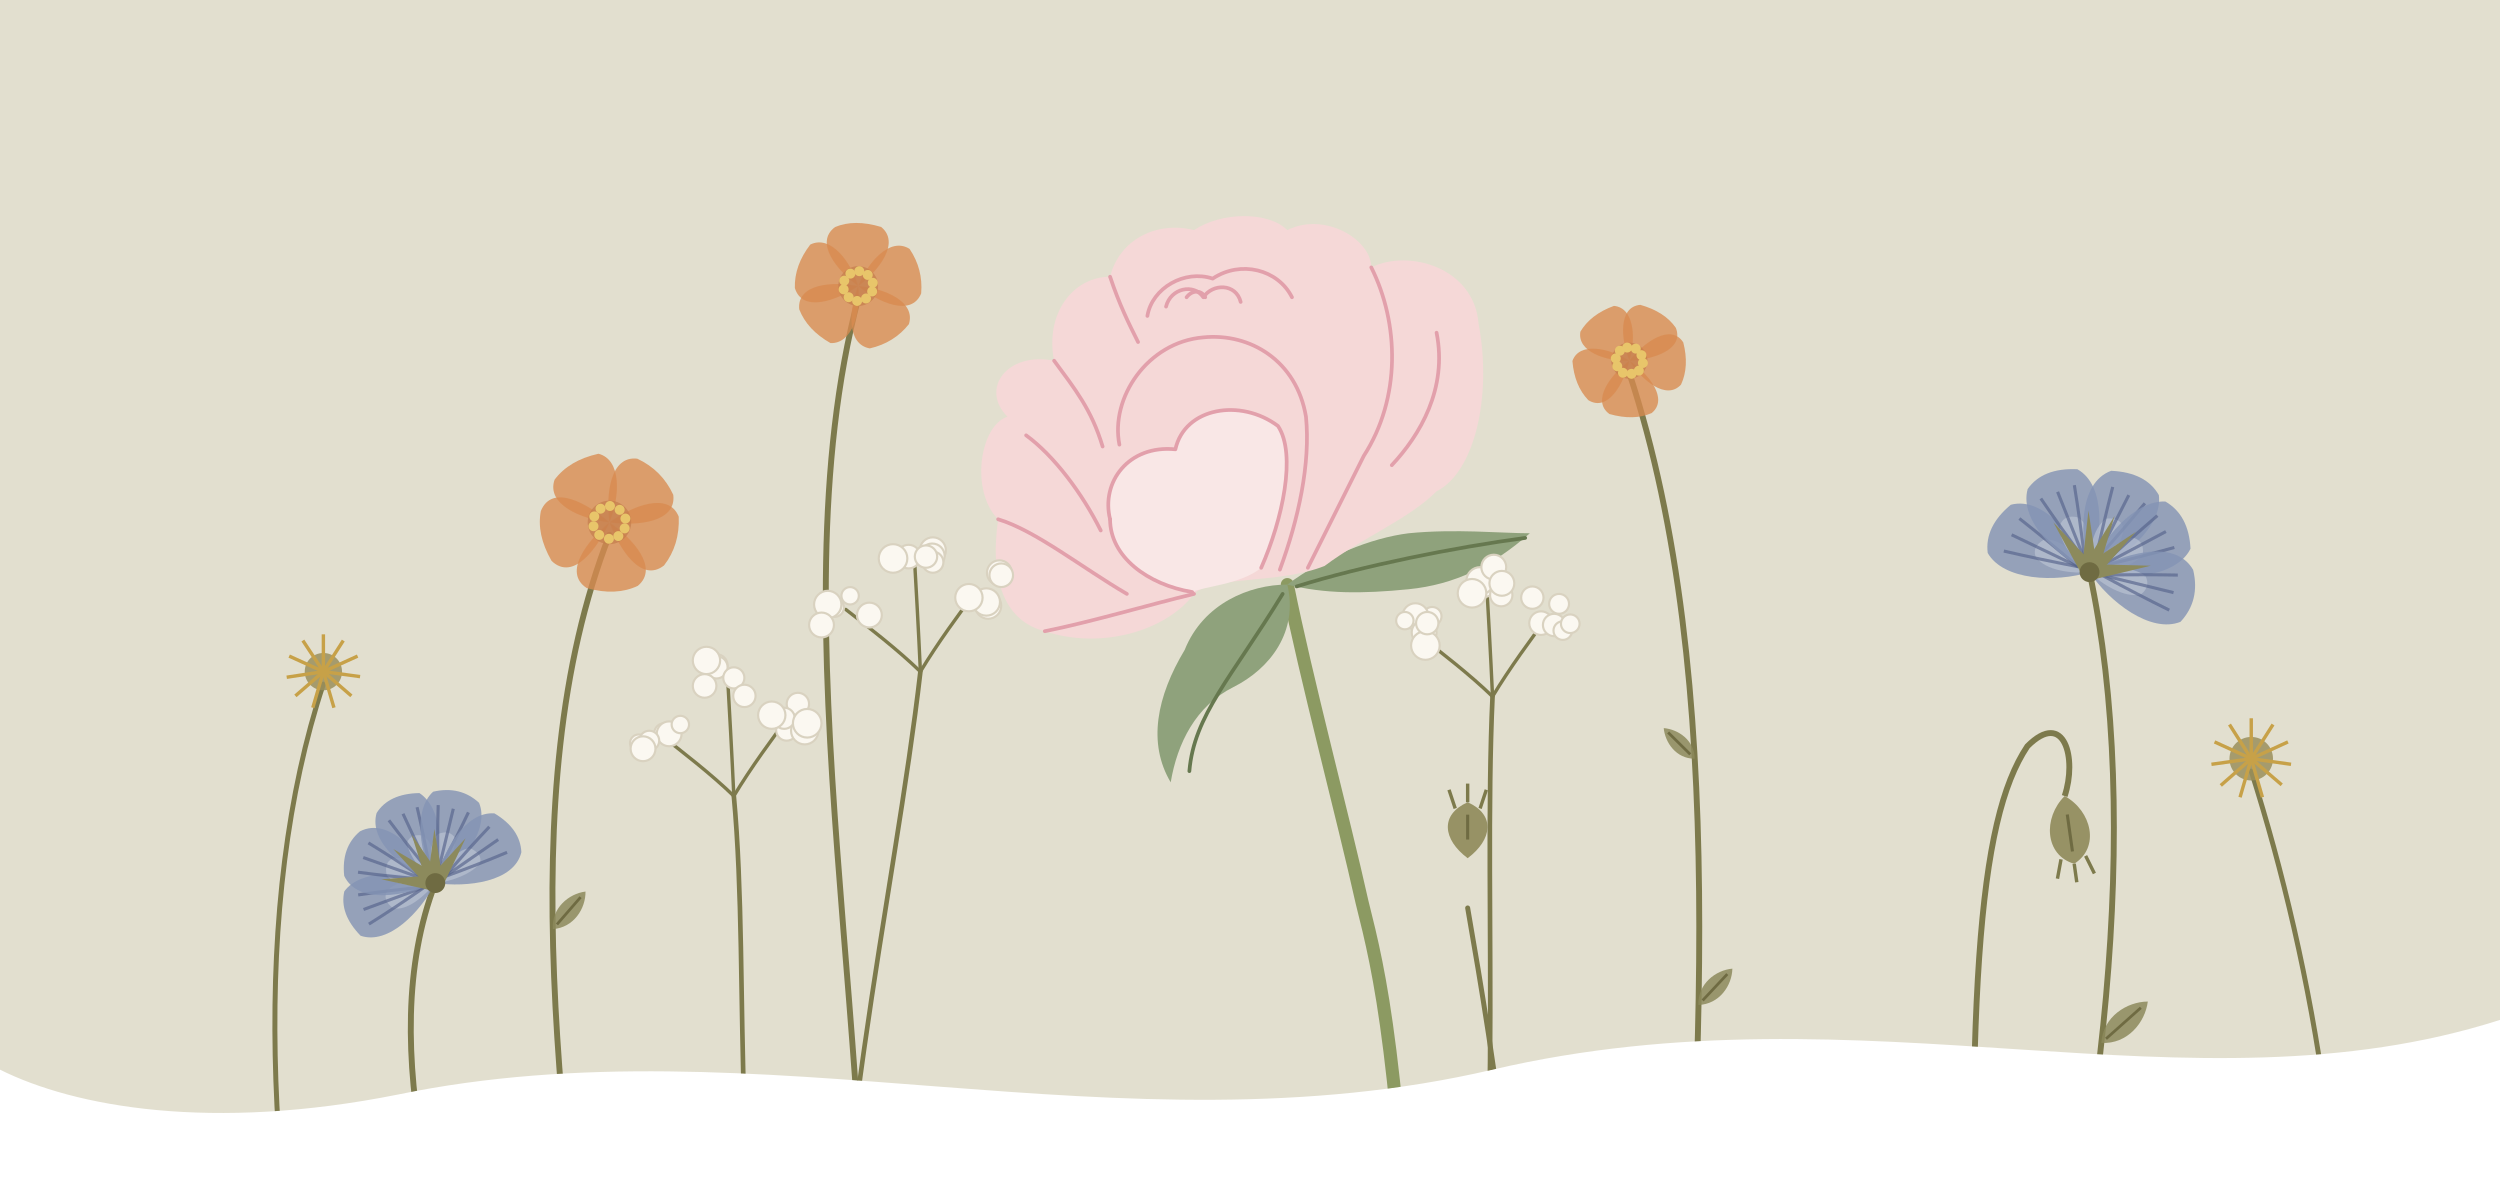
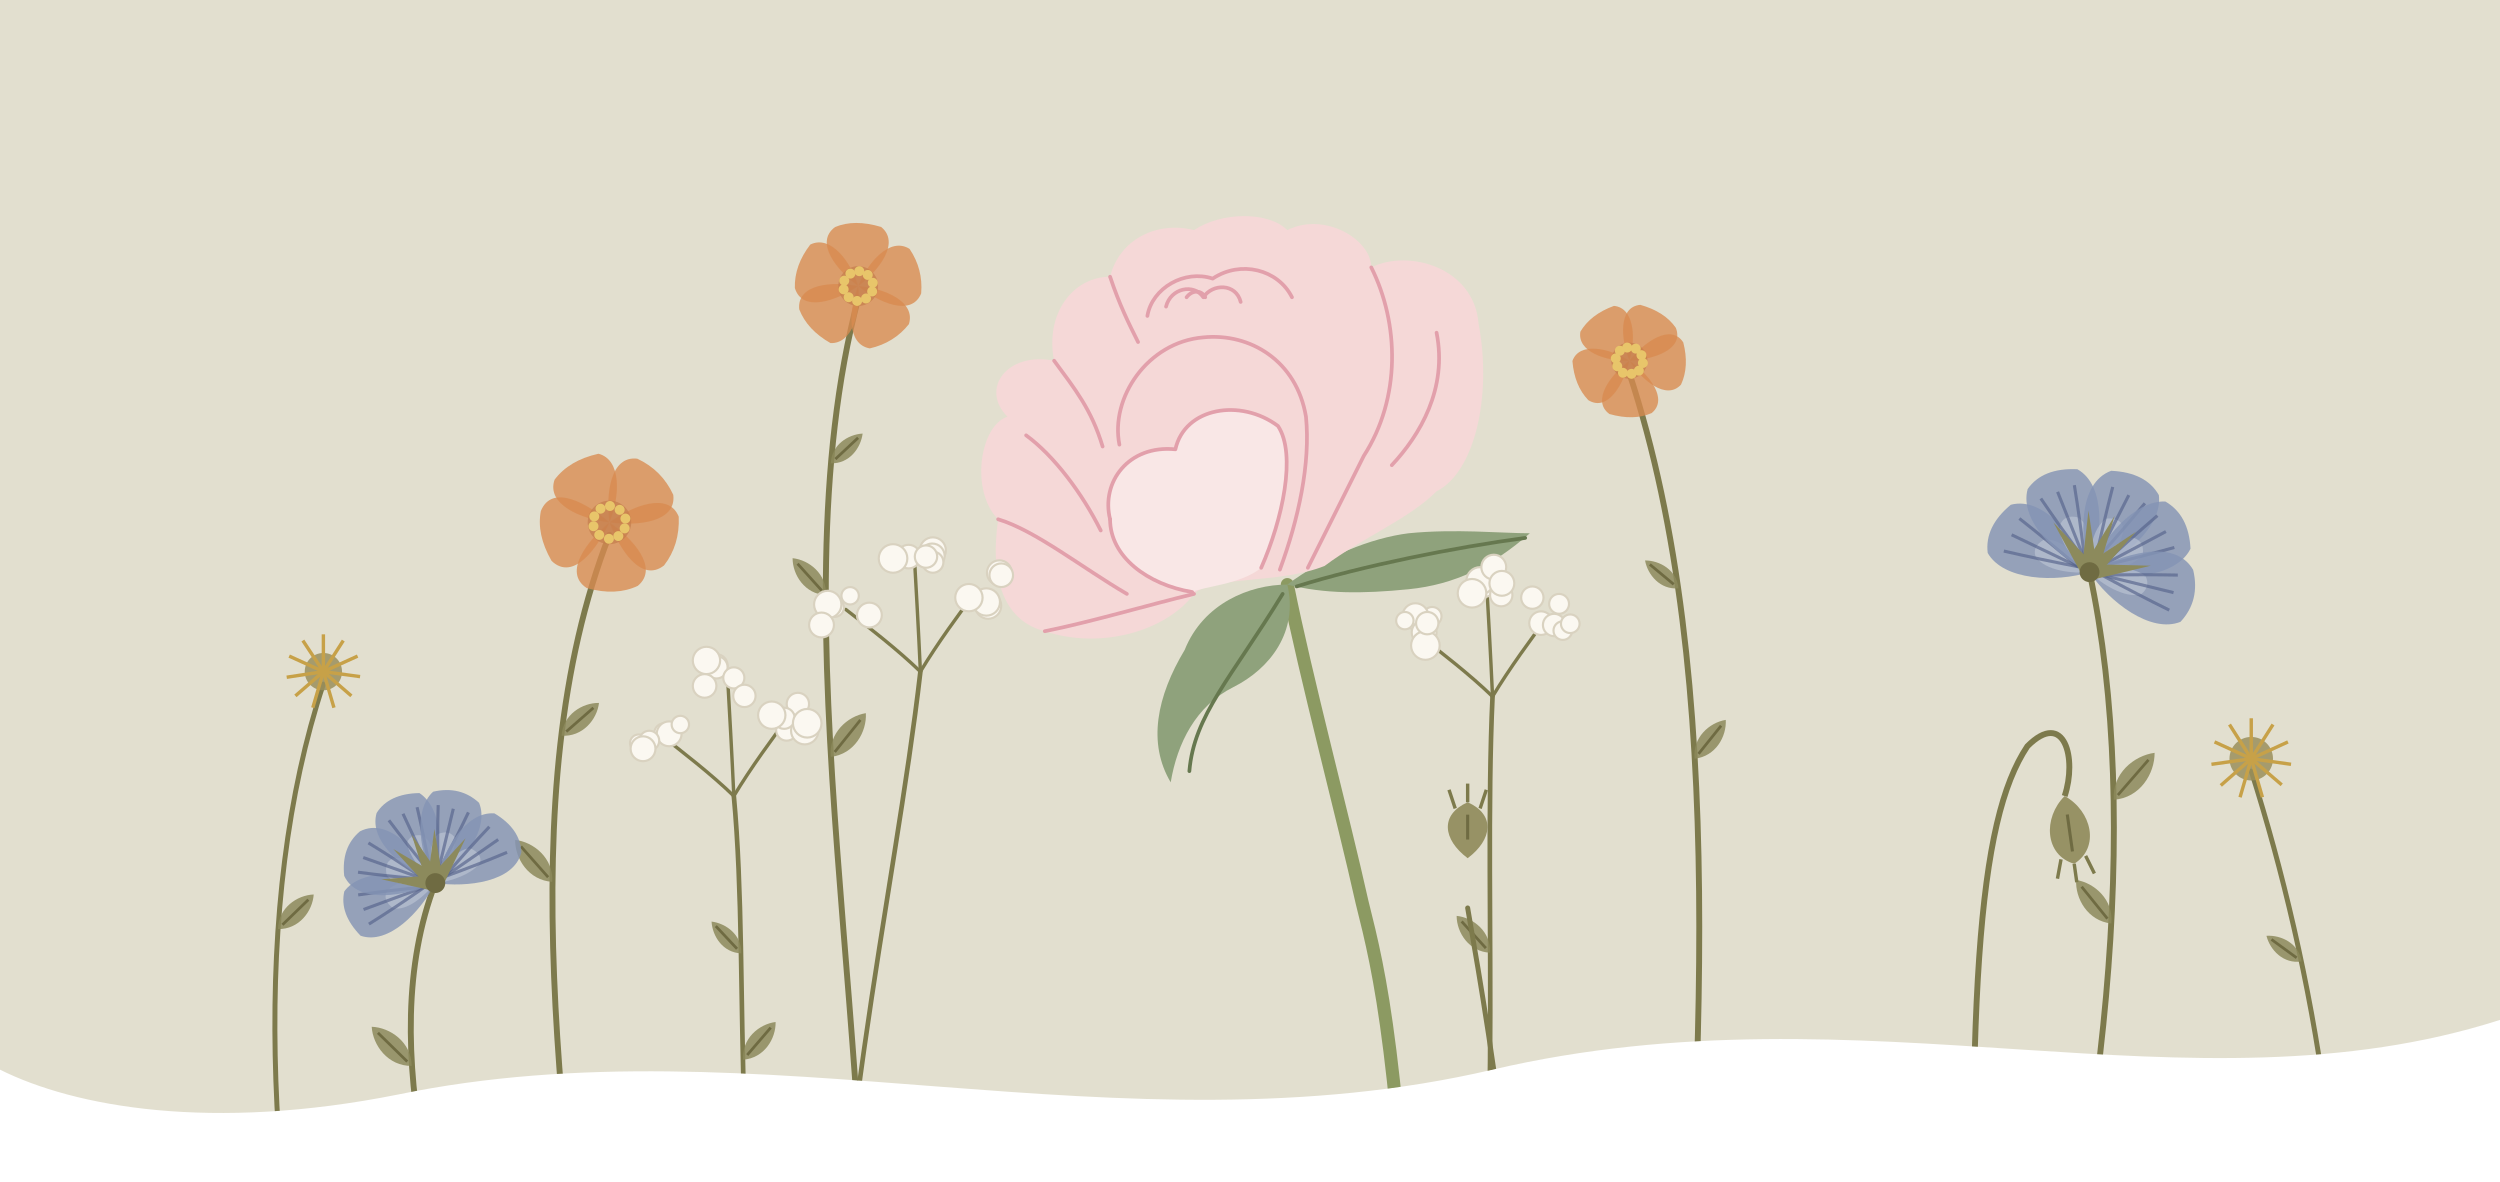
<svg xmlns="http://www.w3.org/2000/svg" viewBox="0 34 402 190" width="402" height="190">
  <defs>
    <clipPath id="yta">
      <path d="M0 30 H402 V198 C352 214 300 192 240 206 C180 220 122 198 64 210 C34 216 12 212 0 206 Z" />
    </clipPath>
  </defs>
  <path d="M0 30 H402 V198 C352 214 300 192 240 206 C180 220 122 198 64 210 C34 216 12 212 0 206 Z" fill="#e2dfcf" />
  <g clip-path="url(#yta)">
    <g transform="translate(0 34)">
      <path d="M96.7 236 C91.1 183.5 81.6 128 98 86" fill="none" stroke="#7d7a4c" stroke-width="0.95" stroke-linecap="round" />
-       <path transform="translate(90.6 180.5) rotate(-137.1)" d="M0 0 C2.7 -2.7 6.8 -2 9 0 C6.8 2 2.7 2.7 0 0Z" fill="#8c8a5c" fill-opacity=".85" />
-       <path transform="translate(90.6 180.5) rotate(-137.1)" d="M1 0 L7.6 0" stroke="#6f6b42" stroke-width=".45" />
-       <path transform="translate(88.9 149.4) rotate(-49)" d="M0 0 C2.4 -2.4 6 -1.8 8 0 C6 1.8 2.4 2.4 0 0Z" fill="#8c8a5c" fill-opacity=".85" />
-       <path transform="translate(88.9 149.4) rotate(-49)" d="M1 0 L6.8 0" stroke="#6f6b42" stroke-width=".45" />
+       <path transform="translate(88.8 141.8) rotate(-131.5)" d="M0 0 C2.7 -2.7 6.8 -2 9 0 C6.8 2 2.7 2.7 0 0Z" fill="#8c8a5c" fill-opacity=".85" />
+       <path transform="translate(88.8 141.8) rotate(-131.5)" d="M1 0 L7.6 0" stroke="#6f6b42" stroke-width=".45" />
+       <path transform="translate(90.3 118.3) rotate(-41.2)" d="M0 0 C2.4 -2.4 6 -1.8 8 0 C6 1.8 2.4 2.4 0 0Z" fill="#8c8a5c" fill-opacity=".85" />
+       <path transform="translate(90.3 118.3) rotate(-41.2)" d="M1 0 L6.8 0" stroke="#6f6b42" stroke-width=".45" />
      <path d="M138.8 236 C142.6 170.2 124.2 100.6 138 48" fill="none" stroke="#7d7a4c" stroke-width="0.95" stroke-linecap="round" />
+       <path transform="translate(133.6 121.7) rotate(-51.3)" d="M0 0 C2.7 -2.7 6.8 -2 9 0 C6.8 2 2.7 2.7 0 0Z" fill="#8c8a5c" fill-opacity=".85" />
+       <path transform="translate(133.6 121.7) rotate(-51.3)" d="M1 0 L7.6 0" stroke="#6f6b42" stroke-width=".45" />
+       <path transform="translate(132.8 95.7) rotate(-132)" d="M0 0 C2.4 -2.4 6 -1.8 8 0 C6 1.8 2.4 2.4 0 0Z" fill="#8c8a5c" fill-opacity=".85" />
+       <path transform="translate(132.8 95.7) rotate(-132)" d="M1 0 L6.8 0" stroke="#6f6b42" stroke-width=".45" />
+       <path transform="translate(133.6 74.5) rotate(-43.1)" d="M0 0 C2.1 -2.1 5.2 -1.5 7 0 C5.2 1.5 2.1 2.1 0 0Z" fill="#8c8a5c" fill-opacity=".85" />
+       <path transform="translate(133.6 74.5) rotate(-43.1)" d="M1 0 L6 0" stroke="#6f6b42" stroke-width=".45" />
      <path d="M269.5 236 C273.2 174.4 278.2 109.3 262 60" fill="none" stroke="#7d7a4c" stroke-width="0.95" stroke-linecap="round" />
-       <path transform="translate(273.1 161.6) rotate(-46.9)" d="M0 0 C2.4 -2.4 6 -1.8 8 0 C6 1.8 2.4 2.4 0 0Z" fill="#8c8a5c" fill-opacity=".85" />
-       <path transform="translate(273.1 161.6) rotate(-46.9)" d="M1 0 L6.8 0" stroke="#6f6b42" stroke-width=".45" />
-       <path transform="translate(272.5 122) rotate(-135.3)" d="M0 0 C2.1 -2.1 5.2 -1.5 7 0 C5.2 1.5 2.1 2.1 0 0Z" fill="#8c8a5c" fill-opacity=".85" />
-       <path transform="translate(272.5 122) rotate(-135.3)" d="M1 0 L6 0" stroke="#6f6b42" stroke-width=".45" />
+       <path transform="translate(272.5 122) rotate(-51.3)" d="M0 0 C2.4 -2.4 6 -1.8 8 0 C6 1.8 2.4 2.4 0 0Z" fill="#8c8a5c" fill-opacity=".85" />
+       <path transform="translate(272.5 122) rotate(-51.3)" d="M1 0 L6.8 0" stroke="#6f6b42" stroke-width=".45" />
+       <path transform="translate(269.9 94.6) rotate(-140.2)" d="M0 0 C2.1 -2.1 5.2 -1.5 7 0 C5.2 1.5 2.1 2.1 0 0Z" fill="#8c8a5c" fill-opacity=".85" />
+       <path transform="translate(269.9 94.6) rotate(-140.2)" d="M1 0 L6 0" stroke="#6f6b42" stroke-width=".45" />
      <path d="M324.8 236 C338.2 185.6 344.6 132.3 336 92" fill="none" stroke="#7d7a4c" stroke-width="0.95" stroke-linecap="round" />
-       <path transform="translate(337.9 167.7) rotate(-41.7)" d="M0 0 C3 -3 7.5 -2.2 10 0 C7.5 2.2 3 3 0 0Z" fill="#8c8a5c" fill-opacity=".85" />
-       <path transform="translate(337.9 167.7) rotate(-41.7)" d="M1 0 L8.5 0" stroke="#6f6b42" stroke-width=".45" />
-       <path transform="translate(334.8 190.3) rotate(-122.5)" d="M0 0 C2.7 -2.7 6.8 -2 9 0 C6.8 2 2.7 2.7 0 0Z" fill="#8c8a5c" fill-opacity=".85" />
-       <path transform="translate(334.8 190.3) rotate(-122.5)" d="M1 0 L7.6 0" stroke="#6f6b42" stroke-width=".45" />
+       <path transform="translate(339.9 128.6) rotate(-49)" d="M0 0 C3 -3 7.5 -2.2 10 0 C7.5 2.2 3 3 0 0Z" fill="#8c8a5c" fill-opacity=".85" />
+       <path transform="translate(339.9 128.6) rotate(-49)" d="M1 0 L8.5 0" stroke="#6f6b42" stroke-width=".45" />
+       <path transform="translate(339.5 148.5) rotate(-128.9)" d="M0 0 C2.7 -2.7 6.8 -2 9 0 C6.8 2 2.7 2.7 0 0Z" fill="#8c8a5c" fill-opacity=".85" />
+       <path transform="translate(339.5 148.5) rotate(-128.9)" d="M1 0 L7.6 0" stroke="#6f6b42" stroke-width=".45" />
      <path d="M82.9 236 C71 203.1 59.9 168.3 70 142" fill="none" stroke="#7d7a4c" stroke-width="0.95" stroke-linecap="round" />
-       <path transform="translate(68.2 186.5) rotate(-142.6)" d="M0 0 C2.7 -2.7 6.8 -2 9 0 C6.8 2 2.7 2.7 0 0Z" fill="#8c8a5c" fill-opacity=".85" />
-       <path transform="translate(68.2 186.5) rotate(-142.6)" d="M1 0 L7.6 0" stroke="#6f6b42" stroke-width=".45" />
+       <path transform="translate(66.2 171.4) rotate(-135.6)" d="M0 0 C2.7 -2.7 6.8 -2 9 0 C6.8 2 2.7 2.7 0 0Z" fill="#8c8a5c" fill-opacity=".85" />
+       <path transform="translate(66.2 171.4) rotate(-135.6)" d="M1 0 L7.6 0" stroke="#6f6b42" stroke-width=".45" />
      <path d="M134.5 236 C132.5 191.2 143.9 143.8 148 108" fill="none" stroke="#7d7a4c" stroke-width="0.75" stroke-linecap="round" />
      <path d="M148 108 C144.4 104.5 139.6 100.8 136 98" fill="none" stroke="#7d7a4c" stroke-width="0.55" stroke-linecap="round" />
      <path d="M148 108 C150.7 103.5 154.3 98.6 157 95" fill="none" stroke="#7d7a4c" stroke-width="0.55" stroke-linecap="round" />
      <path d="M148 108 C147.7 101.3 147.3 94.3 147 89" fill="none" stroke="#7d7a4c" stroke-width="0.55" stroke-linecap="round" />
      <path d="M127.5 236 C116.6 198.2 120.8 158.2 118 128" fill="none" stroke="#7d7a4c" stroke-width="0.75" stroke-linecap="round" />
+       <path transform="translate(119.5 170.4) rotate(-49.3)" d="M0 0 C2.4 -2.4 6 -1.8 8 0 C6 1.8 2.4 2.4 0 0Z" fill="#8c8a5c" fill-opacity=".85" />
+       <path transform="translate(119.5 170.4) rotate(-49.3)" d="M1 0 L6.8 0" stroke="#6f6b42" stroke-width=".45" />
+       <path transform="translate(119.2 153.3) rotate(-133.1)" d="M0 0 C2.1 -2.1 5.2 -1.5 7 0 C5.2 1.5 2.1 2.1 0 0Z" fill="#8c8a5c" fill-opacity=".85" />
+       <path transform="translate(119.2 153.3) rotate(-133.1)" d="M1 0 L6 0" stroke="#6f6b42" stroke-width=".45" />
      <path d="M118 128 C114.4 124.5 109.6 120.8 106 118" fill="none" stroke="#7d7a4c" stroke-width="0.55" stroke-linecap="round" />
      <path d="M118 128 C120.7 123.5 124.3 118.6 127 115" fill="none" stroke="#7d7a4c" stroke-width="0.55" stroke-linecap="round" />
      <path d="M118 128 C117.7 121.3 117.3 114.3 117 109" fill="none" stroke="#7d7a4c" stroke-width="0.55" stroke-linecap="round" />
      <path d="M234.7 236 C242.3 192.6 238.4 146.7 240 112" fill="none" stroke="#7d7a4c" stroke-width="0.75" stroke-linecap="round" />
+       <path transform="translate(239.6 153.2) rotate(-132.2)" d="M0 0 C2.4 -2.4 6 -1.8 8 0 C6 1.8 2.4 2.4 0 0Z" fill="#8c8a5c" fill-opacity=".85" />
+       <path transform="translate(239.6 153.2) rotate(-132.2)" d="M1 0 L6.8 0" stroke="#6f6b42" stroke-width=".45" />
      <path d="M240 112 C236.4 108.5 231.6 104.8 228 102" fill="none" stroke="#7d7a4c" stroke-width="0.55" stroke-linecap="round" />
      <path d="M240 112 C242.7 107.5 246.3 102.6 249 99" fill="none" stroke="#7d7a4c" stroke-width="0.55" stroke-linecap="round" />
      <path d="M240 112 C239.7 105.3 239.3 98.3 239 93" fill="none" stroke="#7d7a4c" stroke-width="0.55" stroke-linecap="round" />
      <path d="M318 236 C316 160 318 132 326 120 C332 114 334 122 332 128" fill="none" stroke="#7d7a4c" stroke-width=".95" />
      <path d="M375.4 236 C379.4 196.8 372 155.4 362 124" fill="none" stroke="#7d7a4c" stroke-width="0.8" stroke-linecap="round" />
-       <path transform="translate(373.9 177.1) rotate(-139.7)" d="M0 0 C2.1 -2.1 5.2 -1.5 7 0 C5.2 1.5 2.1 2.1 0 0Z" fill="#8c8a5c" fill-opacity=".85" />
-       <path transform="translate(373.9 177.1) rotate(-139.7)" d="M1 0 L6 0" stroke="#6f6b42" stroke-width=".45" />
+       <path transform="translate(370.1 154.6) rotate(-143.9)" d="M0 0 C2.1 -2.1 5.2 -1.5 7 0 C5.2 1.5 2.1 2.1 0 0Z" fill="#8c8a5c" fill-opacity=".85" />
+       <path transform="translate(370.1 154.6) rotate(-143.9)" d="M1 0 L6 0" stroke="#6f6b42" stroke-width=".45" />
      <path d="M53 236 C42.7 191.9 40.3 145.3 52 110" fill="none" stroke="#7d7a4c" stroke-width="0.8" stroke-linecap="round" />
+       <path transform="translate(44.7 149.4) rotate(-44.1)" d="M0 0 C2.4 -2.4 6 -1.8 8 0 C6 1.8 2.4 2.4 0 0Z" fill="#8c8a5c" fill-opacity=".85" />
+       <path transform="translate(44.7 149.4) rotate(-44.1)" d="M1 0 L6.8 0" stroke="#6f6b42" stroke-width=".45" />
      <path d="M244.1 236 C245.7 204.5 240.4 171.2 236 146" fill="none" stroke="#7d7a4c" stroke-width="0.8" stroke-linecap="round" />
      <g transform="translate(156 34) scale(0.15)">
        <path d="M340 400 C360 500 400 650 420 740 C440 820 460 900 480 1300" fill="none" stroke="#8c9a62" stroke-width="14" stroke-linecap="round" />
        <path d="M340 400 C300 400 250 420 230 470 C200 520 190 570 215 612 C222 570 242 530 282 510 C322 490 352 450 340 400Z" fill="#8fa27c" />
        <path d="M340 400 C380 370 430 350 470 345 C520 340 570 345 600 345 C560 380 520 400 470 405 C420 410 380 410 340 400Z" fill="#8fa27c" />
        <path d="M350 402 C420 380 520 360 595 350" fill="none" stroke="#66784f" stroke-width="4" stroke-linecap="round" />
        <path d="M235 600 C240 540 280 500 335 410" fill="none" stroke="#66784f" stroke-width="4" stroke-linecap="round" />
        <path d="M30 330 C0 300 10 230 40 220 C10 190 40 150 90 160 C80 110 110 70 150 70 C160 30 200 10 240 20 C270 0 320 0 340 20 C380 0 430 30 430 60 C470 40 540 60 545 120 C560 200 540 280 500 300 C470 330 420 350 380 380 C330 400 260 390 240 410 C210 450 140 470 80 450 C40 440 20 400 30 330Z" fill="#f5d8d7" />
        <path d="M150 330 C140 290 170 250 220 255 C230 210 290 200 330 230 C350 260 335 330 312 382 C290 400 250 402 238 408 C190 400 150 370 150 330Z" fill="#f9e7e6" />
        <path d="M150 330 C140 290 170 250 220 255 C230 210 290 200 330 230 C350 260 335 330 312 382" fill="none" stroke="#e2a0ab" stroke-width="4" stroke-linecap="round" stroke-linejoin="round" />
        <path d="M150 330 C150 370 190 400 238 408" fill="none" stroke="#e2a0ab" stroke-width="4" stroke-linecap="round" stroke-linejoin="round" />
        <path d="M160 250 C150 200 190 140 250 135 C300 130 350 160 360 220 C365 270 352 330 332 384" fill="none" stroke="#e2a0ab" stroke-width="4" stroke-linecap="round" stroke-linejoin="round" />
        <path d="M190 112 C195 82 230 62 260 72 C290 52 330 62 345 92" fill="none" stroke="#e2a0ab" stroke-width="4" stroke-linecap="round" stroke-linejoin="round" />
        <path d="M210 102 C215 82 240 77 250 92 C260 77 285 77 290 97" fill="none" stroke="#e2a0ab" stroke-width="4" stroke-linecap="round" stroke-linejoin="round" />
        <path d="M232 92 C238 84 248 84 252 92" fill="none" stroke="#e2a0ab" stroke-width="4" stroke-linecap="round" stroke-linejoin="round" />
        <path d="M30 330 C70 342 120 382 168 410" fill="none" stroke="#e2a0ab" stroke-width="4" stroke-linecap="round" stroke-linejoin="round" />
        <path d="M60 240 C90 262 120 302 140 342" fill="none" stroke="#e2a0ab" stroke-width="4" stroke-linecap="round" stroke-linejoin="round" />
        <path d="M90 160 C112 190 130 212 142 252" fill="none" stroke="#e2a0ab" stroke-width="4" stroke-linecap="round" stroke-linejoin="round" />
        <path d="M150 70 C160 100 170 120 180 140" fill="none" stroke="#e2a0ab" stroke-width="4" stroke-linecap="round" stroke-linejoin="round" />
        <path d="M430 60 C460 120 462 200 422 262 C402 302 382 342 362 382" fill="none" stroke="#e2a0ab" stroke-width="4" stroke-linecap="round" stroke-linejoin="round" />
        <path d="M500 130 C512 190 482 240 452 272" fill="none" stroke="#e2a0ab" stroke-width="4" stroke-linecap="round" stroke-linejoin="round" />
        <path d="M80 450 C130 440 190 422 240 410" fill="none" stroke="#e2a0ab" stroke-width="4" stroke-linecap="round" stroke-linejoin="round" />
      </g>
      <g transform="translate(98 84) rotate(39.2)">
        <path transform="rotate(5.9)" d="M0 0 C-3.7 -2.8 -7.5 -7.7 -4.1 -10.4 Q0 -11.9 4.1 -10.4 C7.6 -7.7 3.7 -2.8 0 0Z" fill="#d98a50" fill-opacity=".78" />
        <path transform="rotate(67.6)" d="M0 0 C-3.7 -2.8 -7.5 -7.7 -4.1 -10.4 Q0.2 -11.9 4.1 -10.4 C7.9 -7.7 3.7 -2.8 0 0Z" fill="#d98a50" fill-opacity=".78" />
        <path transform="rotate(138.3)" d="M0 0 C-3.7 -2.8 -7.7 -7.7 -4.1 -10.4 Q-0.5 -11.9 4.1 -10.4 C7.9 -7.7 3.7 -2.8 0 0Z" fill="#d98a50" fill-opacity=".78" />
        <path transform="rotate(218.7)" d="M0 0 C-3.7 -2.8 -8.1 -7.7 -4.1 -10.4 Q0.6 -11.9 4.1 -10.4 C8.1 -7.7 3.7 -2.8 0 0Z" fill="#d98a50" fill-opacity=".78" />
        <path transform="rotate(290.2)" d="M0 0 C-3.7 -2.8 -7.3 -7.7 -4.1 -10.4 Q-0.5 -11.9 4.1 -10.4 C6.8 -7.7 3.7 -2.8 0 0Z" fill="#d98a50" fill-opacity=".78" />
        <circle r="3.5" fill="#c47d4c" opacity=".7" />
        <circle cx="0" cy="-2.6" r=".8" fill="#e8c56a" />
        <circle cx="1.6" cy="-2.1" r=".8" fill="#e8c56a" />
        <circle cx="2.5" cy="-0.8" r=".8" fill="#e8c56a" />
        <circle cx="2.5" cy="0.8" r=".8" fill="#e8c56a" />
        <circle cx="1.6" cy="2.1" r=".8" fill="#e8c56a" />
        <circle cx="0" cy="2.6" r=".8" fill="#e8c56a" />
        <circle cx="-1.6" cy="2.1" r=".8" fill="#e8c56a" />
        <circle cx="-2.5" cy="0.8" r=".8" fill="#e8c56a" />
        <circle cx="-2.5" cy="-0.8" r=".8" fill="#e8c56a" />
        <circle cx="-1.6" cy="-2.1" r=".8" fill="#e8c56a" />
      </g>
      <g transform="translate(138 46) rotate(4.2)">
        <path transform="rotate(-4.3)" d="M0 0 C-3.4 -2.5 -7.1 -7 -3.7 -9.5 Q-0.6 -10.8 3.7 -9.5 C6.8 -7 3.4 -2.5 0 0Z" fill="#d98a50" fill-opacity=".78" />
        <path transform="rotate(71.2)" d="M0 0 C-3.4 -2.5 -6.4 -7 -3.7 -9.5 Q0 -10.8 3.7 -9.5 C7 -7 3.4 -2.5 0 0Z" fill="#d98a50" fill-opacity=".78" />
        <path transform="rotate(144)" d="M0 0 C-3.4 -2.5 -6.6 -7 -3.7 -9.5 Q-0.1 -10.8 3.7 -9.5 C6.5 -7 3.4 -2.5 0 0Z" fill="#d98a50" fill-opacity=".78" />
        <path transform="rotate(223)" d="M0 0 C-3.4 -2.5 -6.2 -7 -3.7 -9.5 Q0.4 -10.8 3.7 -9.5 C7 -7 3.4 -2.5 0 0Z" fill="#d98a50" fill-opacity=".78" />
        <path transform="rotate(285.4)" d="M0 0 C-3.4 -2.5 -7.1 -7 -3.7 -9.5 Q-0.3 -10.8 3.7 -9.5 C6.3 -7 3.4 -2.5 0 0Z" fill="#d98a50" fill-opacity=".78" />
        <circle r="3.2" fill="#c47d4c" opacity=".7" />
        <circle cx="0" cy="-2.4" r=".8" fill="#e8c56a" />
        <circle cx="1.4" cy="-1.9" r=".8" fill="#e8c56a" />
        <circle cx="2.3" cy="-0.7" r=".8" fill="#e8c56a" />
        <circle cx="2.3" cy="0.7" r=".8" fill="#e8c56a" />
        <circle cx="1.4" cy="1.9" r=".8" fill="#e8c56a" />
        <circle cx="0" cy="2.4" r=".8" fill="#e8c56a" />
        <circle cx="-1.4" cy="1.9" r=".8" fill="#e8c56a" />
        <circle cx="-2.3" cy="0.7" r=".8" fill="#e8c56a" />
        <circle cx="-2.3" cy="-0.7" r=".8" fill="#e8c56a" />
        <circle cx="-1.4" cy="-1.9" r=".8" fill="#e8c56a" />
      </g>
      <g transform="translate(262 58) rotate(28)">
        <path transform="rotate(4.9)" d="M0 0 C-3.1 -2.2 -6.2 -6.3 -3.4 -8.5 Q0.5 -9.7 3.4 -8.5 C6.5 -6.3 3.1 -2.2 0 0Z" fill="#d98a50" fill-opacity=".78" />
        <path transform="rotate(65)" d="M0 0 C-3.1 -2.2 -6.4 -6.3 -3.4 -8.5 Q0.4 -9.7 3.4 -8.5 C6.1 -6.3 3.1 -2.2 0 0Z" fill="#d98a50" fill-opacity=".78" />
        <path transform="rotate(150.7)" d="M0 0 C-3.1 -2.2 -6.2 -6.3 -3.4 -8.5 Q-0.5 -9.7 3.4 -8.5 C6.3 -6.3 3.1 -2.2 0 0Z" fill="#d98a50" fill-opacity=".78" />
        <path transform="rotate(219.9)" d="M0 0 C-3.1 -2.2 -6.4 -6.3 -3.4 -8.5 Q-0.4 -9.7 3.4 -8.5 C5.9 -6.3 3.1 -2.2 0 0Z" fill="#d98a50" fill-opacity=".78" />
        <path transform="rotate(294.5)" d="M0 0 C-3.1 -2.2 -5.8 -6.3 -3.4 -8.5 Q-0.4 -9.7 3.4 -8.5 C5.8 -6.3 3.1 -2.2 0 0Z" fill="#d98a50" fill-opacity=".78" />
        <circle r="2.9" fill="#c47d4c" opacity=".7" />
        <circle cx="0" cy="-2.2" r=".8" fill="#e8c56a" />
        <circle cx="1.3" cy="-1.7" r=".8" fill="#e8c56a" />
        <circle cx="2.1" cy="-0.7" r=".8" fill="#e8c56a" />
        <circle cx="2.1" cy="0.7" r=".8" fill="#e8c56a" />
        <circle cx="1.3" cy="1.7" r=".8" fill="#e8c56a" />
        <circle cx="0" cy="2.2" r=".8" fill="#e8c56a" />
        <circle cx="-1.3" cy="1.7" r=".8" fill="#e8c56a" />
        <circle cx="-2.1" cy="0.7" r=".8" fill="#e8c56a" />
        <circle cx="-2.1" cy="-0.7" r=".8" fill="#e8c56a" />
        <circle cx="-1.3" cy="-1.7" r=".8" fill="#e8c56a" />
      </g>
      <g transform="translate(336 92) rotate(24)">
        <path transform="rotate(-88.4)" d="M0 0 C-3.9 -4.2 -7.2 -11.9 -4.3 -16.1 Q-0.7 -18.4 4.3 -16.1 C7.9 -11.9 3.9 -4.2 0 0Z" fill="#8494b4" fill-opacity=".82" />
        <path transform="rotate(-88.4)" d="M0 0 C-1.4 -2.3 -2.9 -6.5 -1.5 -8.9 Q-0.3 -10.1 1.5 -8.9 C3.1 -6.5 1.4 -2.3 0 0Z" fill="#c3cad9" fill-opacity=".55" />
        <path transform="rotate(-88.4)" d="M0 -2 Q-1.7 -8.5 -2.9 -13.9" stroke="#55628a" stroke-width=".5" fill="none" opacity=".65" />
        <path transform="rotate(-88.4)" d="M0 -2 Q0 -8.5 0 -13.9" stroke="#55628a" stroke-width=".5" fill="none" opacity=".65" />
        <path transform="rotate(-88.4)" d="M0 -2 Q1.7 -8.5 2.9 -13.9" stroke="#55628a" stroke-width=".5" fill="none" opacity=".65" />
        <path transform="rotate(-45.7)" d="M0 0 C-3.9 -4.2 -7.5 -11.9 -4.3 -16.1 Q-0.8 -18.4 4.3 -16.1 C7.7 -11.9 3.9 -4.2 0 0Z" fill="#8494b4" fill-opacity=".82" />
        <path transform="rotate(-45.7)" d="M0 0 C-1.4 -2.3 -3.1 -6.5 -1.5 -8.9 Q-0.3 -10.1 1.5 -8.9 C3.3 -6.5 1.4 -2.3 0 0Z" fill="#c3cad9" fill-opacity=".55" />
        <path transform="rotate(-45.7)" d="M0 -2 Q-1.7 -8.5 -2.9 -13.9" stroke="#55628a" stroke-width=".5" fill="none" opacity=".65" />
        <path transform="rotate(-45.7)" d="M0 -2 Q0 -8.5 0 -13.9" stroke="#55628a" stroke-width=".5" fill="none" opacity=".65" />
        <path transform="rotate(-45.7)" d="M0 -2 Q1.7 -8.5 2.9 -13.9" stroke="#55628a" stroke-width=".5" fill="none" opacity=".65" />
        <path transform="rotate(3.0)" d="M0 0 C-3.9 -4.2 -8.2 -11.9 -4.3 -16.1 Q0.8 -18.4 4.3 -16.1 C7.2 -11.9 3.9 -4.2 0 0Z" fill="#8494b4" fill-opacity=".82" />
        <path transform="rotate(3.0)" d="M0 0 C-1.4 -2.3 -2.9 -6.5 -1.5 -8.9 Q0.4 -10.1 1.5 -8.9 C3 -6.5 1.4 -2.3 0 0Z" fill="#c3cad9" fill-opacity=".55" />
        <path transform="rotate(3.0)" d="M0 -2 Q-1.7 -8.5 -2.9 -13.9" stroke="#55628a" stroke-width=".5" fill="none" opacity=".65" />
        <path transform="rotate(3.0)" d="M0 -2 Q0 -8.5 0 -13.9" stroke="#55628a" stroke-width=".5" fill="none" opacity=".65" />
        <path transform="rotate(3.0)" d="M0 -2 Q1.7 -8.5 2.9 -13.9" stroke="#55628a" stroke-width=".5" fill="none" opacity=".65" />
        <path transform="rotate(38.0)" d="M0 0 C-3.9 -4.2 -6.8 -11.9 -4.3 -16.1 Q-0.6 -18.4 4.3 -16.1 C7.3 -11.9 3.9 -4.2 0 0Z" fill="#8494b4" fill-opacity=".82" />
        <path transform="rotate(38.0)" d="M0 0 C-1.4 -2.3 -2.5 -6.5 -1.5 -8.9 Q-0.2 -10.1 1.5 -8.9 C2.6 -6.5 1.4 -2.3 0 0Z" fill="#c3cad9" fill-opacity=".55" />
        <path transform="rotate(38.0)" d="M0 -2 Q-1.7 -8.5 -2.9 -13.9" stroke="#55628a" stroke-width=".5" fill="none" opacity=".65" />
        <path transform="rotate(38.0)" d="M0 -2 Q0 -8.5 0 -13.9" stroke="#55628a" stroke-width=".5" fill="none" opacity=".65" />
        <path transform="rotate(38.0)" d="M0 -2 Q1.7 -8.5 2.9 -13.9" stroke="#55628a" stroke-width=".5" fill="none" opacity=".65" />
        <path transform="rotate(79.7)" d="M0 0 C-3.9 -4.2 -8.7 -11.9 -4.3 -16.1 Q0.2 -18.4 4.3 -16.1 C7.3 -11.9 3.9 -4.2 0 0Z" fill="#8494b4" fill-opacity=".82" />
        <path transform="rotate(79.7)" d="M0 0 C-1.4 -2.3 -2.7 -6.5 -1.5 -8.9 Q-0.1 -10.1 1.5 -8.9 C2.8 -6.5 1.4 -2.3 0 0Z" fill="#c3cad9" fill-opacity=".55" />
        <path transform="rotate(79.7)" d="M0 -2 Q-1.7 -8.5 -2.9 -13.9" stroke="#55628a" stroke-width=".5" fill="none" opacity=".65" />
        <path transform="rotate(79.7)" d="M0 -2 Q0 -8.5 0 -13.9" stroke="#55628a" stroke-width=".5" fill="none" opacity=".65" />
        <path transform="rotate(79.7)" d="M0 -2 Q1.7 -8.5 2.9 -13.9" stroke="#55628a" stroke-width=".5" fill="none" opacity=".65" />
        <path transform="rotate(-60)" d="M-1.3 0 L0 -9.9 L1.3 0 Z" fill="#8c8a5c" />
        <path transform="rotate(-25)" d="M-1.3 0 L0 -9.9 L1.3 0 Z" fill="#8c8a5c" />
        <path transform="rotate(0)" d="M-1.3 0 L0 -9.9 L1.3 0 Z" fill="#8c8a5c" />
        <path transform="rotate(25)" d="M-1.3 0 L0 -9.9 L1.3 0 Z" fill="#8c8a5c" />
        <path transform="rotate(60)" d="M-1.3 0 L0 -9.9 L1.3 0 Z" fill="#8c8a5c" />
        <circle r="1.6" fill="#6f6b42" />
      </g>
      <g transform="translate(70 142) rotate(-26)">
        <path transform="rotate(-84.2)" d="M0 0 C-3.5 -3.8 -6.8 -10.5 -3.8 -14.2 Q0.7 -16.2 3.8 -14.2 C6.3 -10.5 3.5 -3.8 0 0Z" fill="#8494b4" fill-opacity=".82" />
        <path transform="rotate(-84.2)" d="M0 0 C-1.2 -2.1 -2.8 -5.8 -1.4 -7.8 Q0.4 -8.9 1.4 -7.8 C2.8 -5.8 1.2 -2.1 0 0Z" fill="#c3cad9" fill-opacity=".55" />
        <path transform="rotate(-84.2)" d="M0 -1.8 Q-1.5 -7.5 -2.5 -12.3" stroke="#55628a" stroke-width=".5" fill="none" opacity=".65" />
        <path transform="rotate(-84.2)" d="M0 -1.8 Q0 -7.5 0 -12.3" stroke="#55628a" stroke-width=".5" fill="none" opacity=".65" />
        <path transform="rotate(-84.2)" d="M0 -1.8 Q1.5 -7.5 2.5 -12.3" stroke="#55628a" stroke-width=".5" fill="none" opacity=".65" />
        <path transform="rotate(-44.5)" d="M0 0 C-3.5 -3.8 -7.5 -10.5 -3.8 -14.2 Q0.4 -16.2 3.8 -14.2 C7.7 -10.5 3.5 -3.8 0 0Z" fill="#8494b4" fill-opacity=".82" />
        <path transform="rotate(-44.5)" d="M0 0 C-1.2 -2.1 -2.8 -5.8 -1.4 -7.8 Q0.4 -8.9 1.4 -7.8 C2.9 -5.8 1.2 -2.1 0 0Z" fill="#c3cad9" fill-opacity=".55" />
        <path transform="rotate(-44.5)" d="M0 -1.8 Q-1.5 -7.5 -2.5 -12.3" stroke="#55628a" stroke-width=".5" fill="none" opacity=".65" />
        <path transform="rotate(-44.5)" d="M0 -1.8 Q0 -7.5 0 -12.3" stroke="#55628a" stroke-width=".5" fill="none" opacity=".65" />
        <path transform="rotate(-44.5)" d="M0 -1.8 Q1.5 -7.5 2.5 -12.3" stroke="#55628a" stroke-width=".5" fill="none" opacity=".65" />
        <path transform="rotate(1.0)" d="M0 0 C-3.5 -3.8 -7 -10.5 -3.8 -14.2 Q-0.7 -16.2 3.8 -14.2 C6.1 -10.5 3.5 -3.8 0 0Z" fill="#8494b4" fill-opacity=".82" />
        <path transform="rotate(1.0)" d="M0 0 C-1.2 -2.1 -2 -5.8 -1.4 -7.8 Q-0.3 -8.9 1.4 -7.8 C2.7 -5.8 1.2 -2.1 0 0Z" fill="#c3cad9" fill-opacity=".55" />
        <path transform="rotate(1.0)" d="M0 -1.8 Q-1.5 -7.5 -2.5 -12.3" stroke="#55628a" stroke-width=".5" fill="none" opacity=".65" />
        <path transform="rotate(1.0)" d="M0 -1.8 Q0 -7.5 0 -12.3" stroke="#55628a" stroke-width=".5" fill="none" opacity=".65" />
        <path transform="rotate(1.0)" d="M0 -1.8 Q1.5 -7.5 2.5 -12.3" stroke="#55628a" stroke-width=".5" fill="none" opacity=".65" />
        <path transform="rotate(39.6)" d="M0 0 C-3.5 -3.8 -6.3 -10.5 -3.8 -14.2 Q0.2 -16.2 3.8 -14.2 C6.5 -10.5 3.5 -3.8 0 0Z" fill="#8494b4" fill-opacity=".82" />
        <path transform="rotate(39.6)" d="M0 0 C-1.2 -2.1 -2.8 -5.8 -1.4 -7.8 Q0.2 -8.9 1.4 -7.8 C2 -5.8 1.2 -2.1 0 0Z" fill="#c3cad9" fill-opacity=".55" />
        <path transform="rotate(39.6)" d="M0 -1.8 Q-1.5 -7.5 -2.5 -12.3" stroke="#55628a" stroke-width=".5" fill="none" opacity=".65" />
        <path transform="rotate(39.6)" d="M0 -1.8 Q0 -7.5 0 -12.3" stroke="#55628a" stroke-width=".5" fill="none" opacity=".65" />
        <path transform="rotate(39.6)" d="M0 -1.8 Q1.5 -7.5 2.5 -12.3" stroke="#55628a" stroke-width=".5" fill="none" opacity=".65" />
        <path transform="rotate(81.3)" d="M0 0 C-3.5 -3.8 -6.8 -10.5 -3.8 -14.2 Q0.6 -16.2 3.8 -14.2 C7.1 -10.5 3.5 -3.8 0 0Z" fill="#8494b4" fill-opacity=".82" />
        <path transform="rotate(81.3)" d="M0 0 C-1.2 -2.1 -2.7 -5.8 -1.4 -7.8 Q0.4 -8.9 1.4 -7.8 C2.2 -5.8 1.2 -2.1 0 0Z" fill="#c3cad9" fill-opacity=".55" />
        <path transform="rotate(81.3)" d="M0 -1.8 Q-1.5 -7.5 -2.5 -12.3" stroke="#55628a" stroke-width=".5" fill="none" opacity=".65" />
        <path transform="rotate(81.3)" d="M0 -1.8 Q0 -7.5 0 -12.3" stroke="#55628a" stroke-width=".5" fill="none" opacity=".65" />
        <path transform="rotate(81.3)" d="M0 -1.8 Q1.5 -7.5 2.5 -12.3" stroke="#55628a" stroke-width=".5" fill="none" opacity=".65" />
        <path transform="rotate(-60)" d="M-1.3 0 L0 -8.7 L1.3 0 Z" fill="#8c8a5c" />
        <path transform="rotate(-25)" d="M-1.3 0 L0 -8.7 L1.3 0 Z" fill="#8c8a5c" />
        <path transform="rotate(0)" d="M-1.3 0 L0 -8.7 L1.3 0 Z" fill="#8c8a5c" />
        <path transform="rotate(25)" d="M-1.3 0 L0 -8.7 L1.3 0 Z" fill="#8c8a5c" />
        <path transform="rotate(60)" d="M-1.3 0 L0 -8.7 L1.3 0 Z" fill="#8c8a5c" />
        <circle r="1.6" fill="#6f6b42" />
      </g>
      <circle cx="134.2" cy="97.7" r="1.5" fill="#fbf8f1" stroke="#d9d2c0" stroke-width=".35" />
      <circle cx="133.4" cy="97.2" r="1.9" fill="#fbf8f1" stroke="#d9d2c0" stroke-width=".35" />
      <circle cx="133.1" cy="97.2" r="2.2" fill="#fbf8f1" stroke="#d9d2c0" stroke-width=".35" />
      <circle cx="139.8" cy="98.9" r="2" fill="#fbf8f1" stroke="#d9d2c0" stroke-width=".35" />
      <circle cx="136.7" cy="95.8" r="1.4" fill="#fbf8f1" stroke="#d9d2c0" stroke-width=".35" />
      <circle cx="132.1" cy="100.5" r="2" fill="#fbf8f1" stroke="#d9d2c0" stroke-width=".35" />
      <circle cx="160.7" cy="92.1" r="2" fill="#fbf8f1" stroke="#d9d2c0" stroke-width=".35" />
      <circle cx="156.9" cy="96.4" r="1.7" fill="#fbf8f1" stroke="#d9d2c0" stroke-width=".35" />
      <circle cx="161" cy="92.5" r="1.9" fill="#fbf8f1" stroke="#d9d2c0" stroke-width=".35" />
      <circle cx="158.9" cy="97.4" r="2.1" fill="#fbf8f1" stroke="#d9d2c0" stroke-width=".35" />
      <circle cx="158.6" cy="96.8" r="2.2" fill="#fbf8f1" stroke="#d9d2c0" stroke-width=".35" />
      <circle cx="155.8" cy="96.1" r="2.2" fill="#fbf8f1" stroke="#d9d2c0" stroke-width=".35" />
      <circle cx="150" cy="88.5" r="2.1" fill="#fbf8f1" stroke="#d9d2c0" stroke-width=".35" />
      <circle cx="149.9" cy="89.4" r="2" fill="#fbf8f1" stroke="#d9d2c0" stroke-width=".35" />
      <circle cx="146.1" cy="89.5" r="1.9" fill="#fbf8f1" stroke="#d9d2c0" stroke-width=".35" />
      <circle cx="143.6" cy="89.8" r="2.3" fill="#fbf8f1" stroke="#d9d2c0" stroke-width=".35" />
      <circle cx="150" cy="90.4" r="1.7" fill="#fbf8f1" stroke="#d9d2c0" stroke-width=".35" />
      <circle cx="148.9" cy="89.5" r="1.8" fill="#fbf8f1" stroke="#d9d2c0" stroke-width=".35" />
      <circle cx="102.7" cy="119.5" r="1.4" fill="#fbf8f1" stroke="#d9d2c0" stroke-width=".35" />
      <circle cx="106.8" cy="117.9" r="1.6" fill="#fbf8f1" stroke="#d9d2c0" stroke-width=".35" />
      <circle cx="107.6" cy="118" r="2" fill="#fbf8f1" stroke="#d9d2c0" stroke-width=".35" />
      <circle cx="109.4" cy="116.5" r="1.4" fill="#fbf8f1" stroke="#d9d2c0" stroke-width=".35" />
      <circle cx="104.4" cy="119.1" r="1.6" fill="#fbf8f1" stroke="#d9d2c0" stroke-width=".35" />
      <circle cx="103.4" cy="120.4" r="2" fill="#fbf8f1" stroke="#d9d2c0" stroke-width=".35" />
      <circle cx="126.5" cy="117.4" r="1.7" fill="#fbf8f1" stroke="#d9d2c0" stroke-width=".35" />
      <circle cx="128.3" cy="113.2" r="1.8" fill="#fbf8f1" stroke="#d9d2c0" stroke-width=".35" />
      <circle cx="129.4" cy="117.5" r="2.2" fill="#fbf8f1" stroke="#d9d2c0" stroke-width=".35" />
      <circle cx="126.1" cy="115.5" r="1.7" fill="#fbf8f1" stroke="#d9d2c0" stroke-width=".35" />
      <circle cx="124.1" cy="115" r="2.2" fill="#fbf8f1" stroke="#d9d2c0" stroke-width=".35" />
      <circle cx="129.8" cy="116.3" r="2.3" fill="#fbf8f1" stroke="#d9d2c0" stroke-width=".35" />
      <circle cx="115.2" cy="107" r="1.8" fill="#fbf8f1" stroke="#d9d2c0" stroke-width=".35" />
      <circle cx="115.2" cy="107.3" r="1.8" fill="#fbf8f1" stroke="#d9d2c0" stroke-width=".35" />
      <circle cx="118" cy="109" r="1.7" fill="#fbf8f1" stroke="#d9d2c0" stroke-width=".35" />
      <circle cx="119.7" cy="111.9" r="1.8" fill="#fbf8f1" stroke="#d9d2c0" stroke-width=".35" />
      <circle cx="113.6" cy="106.2" r="2.2" fill="#fbf8f1" stroke="#d9d2c0" stroke-width=".35" />
      <circle cx="113.3" cy="110.3" r="1.9" fill="#fbf8f1" stroke="#d9d2c0" stroke-width=".35" />
      <circle cx="230.3" cy="99.1" r="1.5" fill="#fbf8f1" stroke="#d9d2c0" stroke-width=".35" />
      <circle cx="227.6" cy="99.1" r="2.1" fill="#fbf8f1" stroke="#d9d2c0" stroke-width=".35" />
      <circle cx="225.9" cy="99.8" r="1.4" fill="#fbf8f1" stroke="#d9d2c0" stroke-width=".35" />
      <circle cx="229" cy="101.7" r="2" fill="#fbf8f1" stroke="#d9d2c0" stroke-width=".35" />
      <circle cx="229.2" cy="103.8" r="2.3" fill="#fbf8f1" stroke="#d9d2c0" stroke-width=".35" />
      <circle cx="229.5" cy="100.2" r="1.8" fill="#fbf8f1" stroke="#d9d2c0" stroke-width=".35" />
      <circle cx="246.4" cy="96.1" r="1.8" fill="#fbf8f1" stroke="#d9d2c0" stroke-width=".35" />
      <circle cx="250.7" cy="97.1" r="1.6" fill="#fbf8f1" stroke="#d9d2c0" stroke-width=".35" />
      <circle cx="247.8" cy="100.2" r="1.9" fill="#fbf8f1" stroke="#d9d2c0" stroke-width=".35" />
      <circle cx="249.9" cy="100.5" r="1.8" fill="#fbf8f1" stroke="#d9d2c0" stroke-width=".35" />
      <circle cx="251.3" cy="101.4" r="1.5" fill="#fbf8f1" stroke="#d9d2c0" stroke-width=".35" />
      <circle cx="252.5" cy="100.3" r="1.5" fill="#fbf8f1" stroke="#d9d2c0" stroke-width=".35" />
      <circle cx="238.6" cy="93.8" r="2.2" fill="#fbf8f1" stroke="#d9d2c0" stroke-width=".35" />
      <circle cx="238" cy="93.4" r="2.2" fill="#fbf8f1" stroke="#d9d2c0" stroke-width=".35" />
      <circle cx="241.4" cy="95.7" r="1.8" fill="#fbf8f1" stroke="#d9d2c0" stroke-width=".35" />
      <circle cx="240.2" cy="91.2" r="2" fill="#fbf8f1" stroke="#d9d2c0" stroke-width=".35" />
      <circle cx="241.5" cy="93.8" r="2" fill="#fbf8f1" stroke="#d9d2c0" stroke-width=".35" />
      <circle cx="236.7" cy="95.4" r="2.3" fill="#fbf8f1" stroke="#d9d2c0" stroke-width=".35" />
      <g transform="translate(332 128) rotate(-8)">
        <path d="M0 0 C-4 3 -4.5 9 0 11 C4.5 9 4 3 0 0Z" fill="#8f8a5a" fill-opacity=".9" />
        <path d="M0 3 L0 9" stroke="#6f6b42" stroke-width=".5" />
        <path d="M-2 10 l-1 3 M0 11 l0 3 M2 10 l1 3" stroke="#7d7a4c" stroke-width=".55" />
      </g>
      <circle cx="362" cy="122" r="3.5" fill="#9a8f5c" fill-opacity=".85" />
      <path d="M362 122 L362 115.5" stroke="#c7a148" stroke-width=".55" />
      <path d="M362 122 L365.5 116.5" stroke="#c7a148" stroke-width=".55" />
      <path d="M362 122 L367.9 119.3" stroke="#c7a148" stroke-width=".55" />
      <path d="M362 122 L368.4 122.9" stroke="#c7a148" stroke-width=".55" />
      <path d="M362 122 L366.9 126.2" stroke="#c7a148" stroke-width=".55" />
      <path d="M362 122 L363.8 128.2" stroke="#c7a148" stroke-width=".55" />
      <path d="M362 122 L360.2 128.2" stroke="#c7a148" stroke-width=".55" />
      <path d="M362 122 L357.1 126.3" stroke="#c7a148" stroke-width=".55" />
      <path d="M362 122 L355.6 122.9" stroke="#c7a148" stroke-width=".55" />
      <path d="M362 122 L356.1 119.3" stroke="#c7a148" stroke-width=".55" />
      <path d="M362 122 L358.5 116.5" stroke="#c7a148" stroke-width=".55" />
      <circle cx="52" cy="108" r="3" fill="#9a8f5c" fill-opacity=".85" />
      <path d="M52 108 L52 102" stroke="#c7a148" stroke-width=".55" />
      <path d="M52 108 L55.2 103" stroke="#c7a148" stroke-width=".55" />
      <path d="M52 108 L57.5 105.5" stroke="#c7a148" stroke-width=".55" />
      <path d="M52 108 L57.9 108.8" stroke="#c7a148" stroke-width=".55" />
      <path d="M52 108 L56.5 111.9" stroke="#c7a148" stroke-width=".55" />
      <path d="M52 108 L53.7 113.8" stroke="#c7a148" stroke-width=".55" />
      <path d="M52 108 L50.3 113.8" stroke="#c7a148" stroke-width=".55" />
      <path d="M52 108 L47.5 111.9" stroke="#c7a148" stroke-width=".55" />
      <path d="M52 108 L46.1 108.9" stroke="#c7a148" stroke-width=".55" />
      <path d="M52 108 L46.5 105.5" stroke="#c7a148" stroke-width=".55" />
      <path d="M52 108 L48.7 103" stroke="#c7a148" stroke-width=".55" />
      <g transform="translate(236 138) rotate(180)">
        <path d="M0 0 C-4 3 -4.5 7 0 9 C4.5 7 4 3 0 0Z" fill="#8f8a5a" fill-opacity=".9" />
        <path d="M0 3 L0 7" stroke="#6f6b42" stroke-width=".5" />
        <path d="M-2 8 l-1 3 M0 9 l0 3 M2 8 l1 3" stroke="#7d7a4c" stroke-width=".55" />
      </g>
    </g>
  </g>
</svg>
